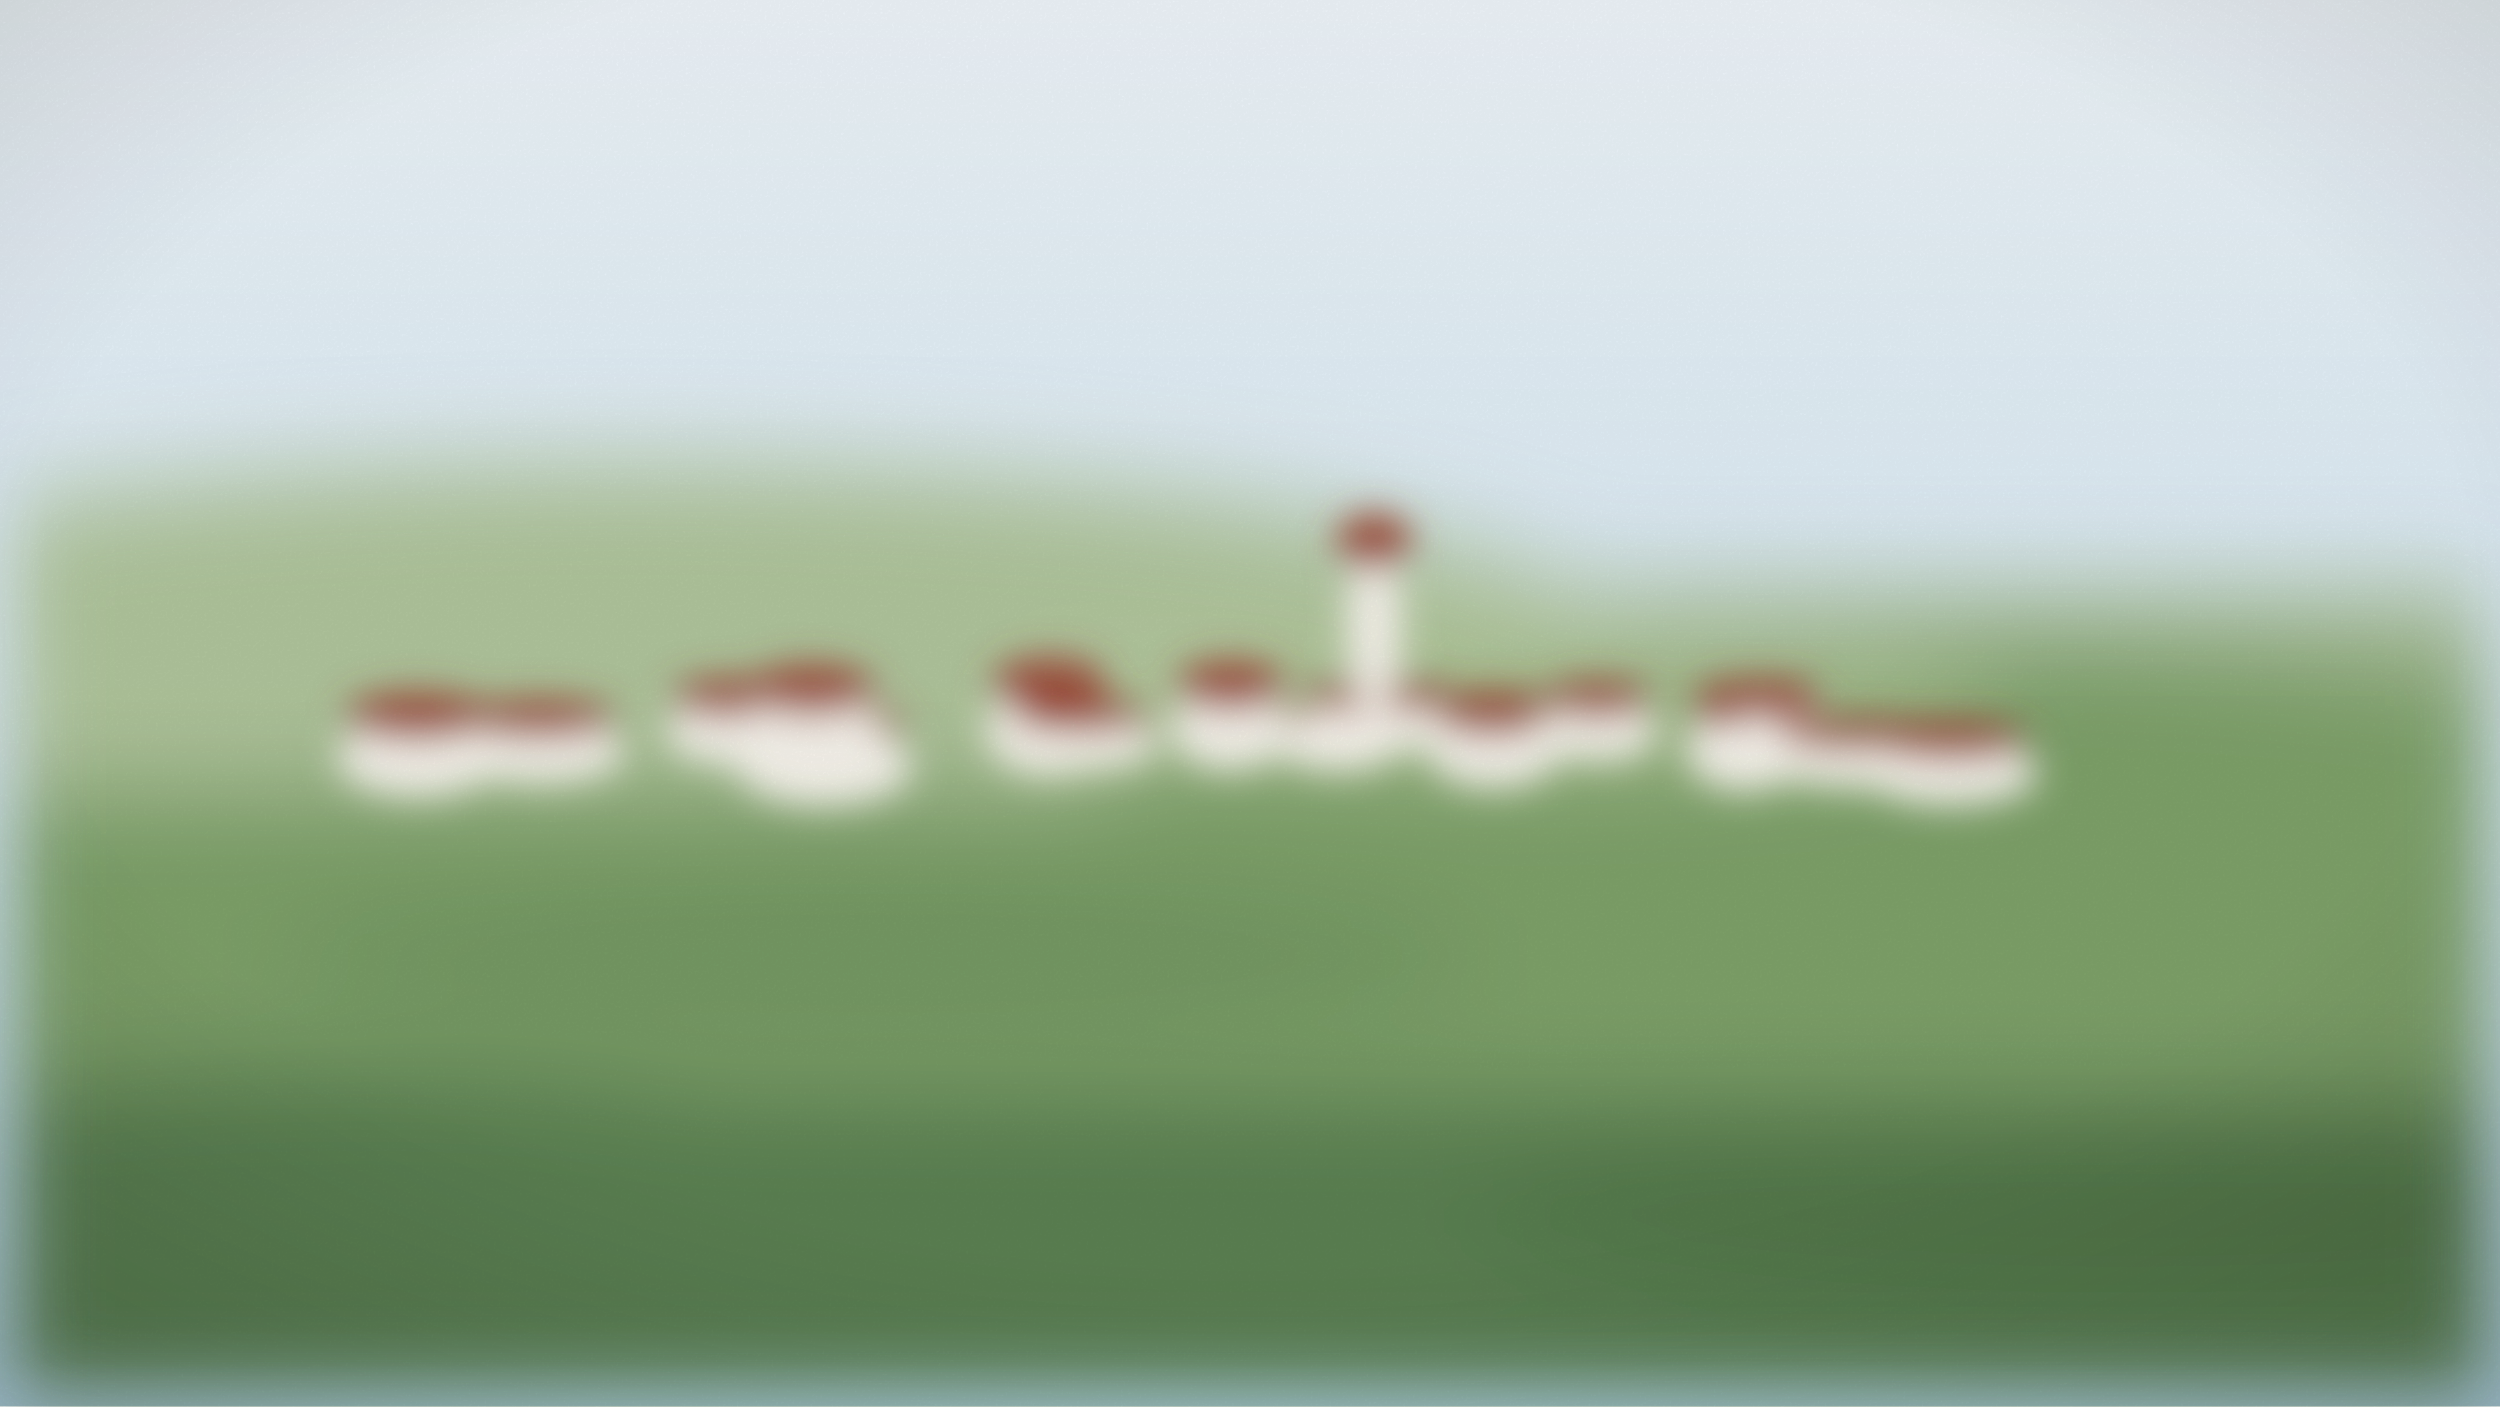
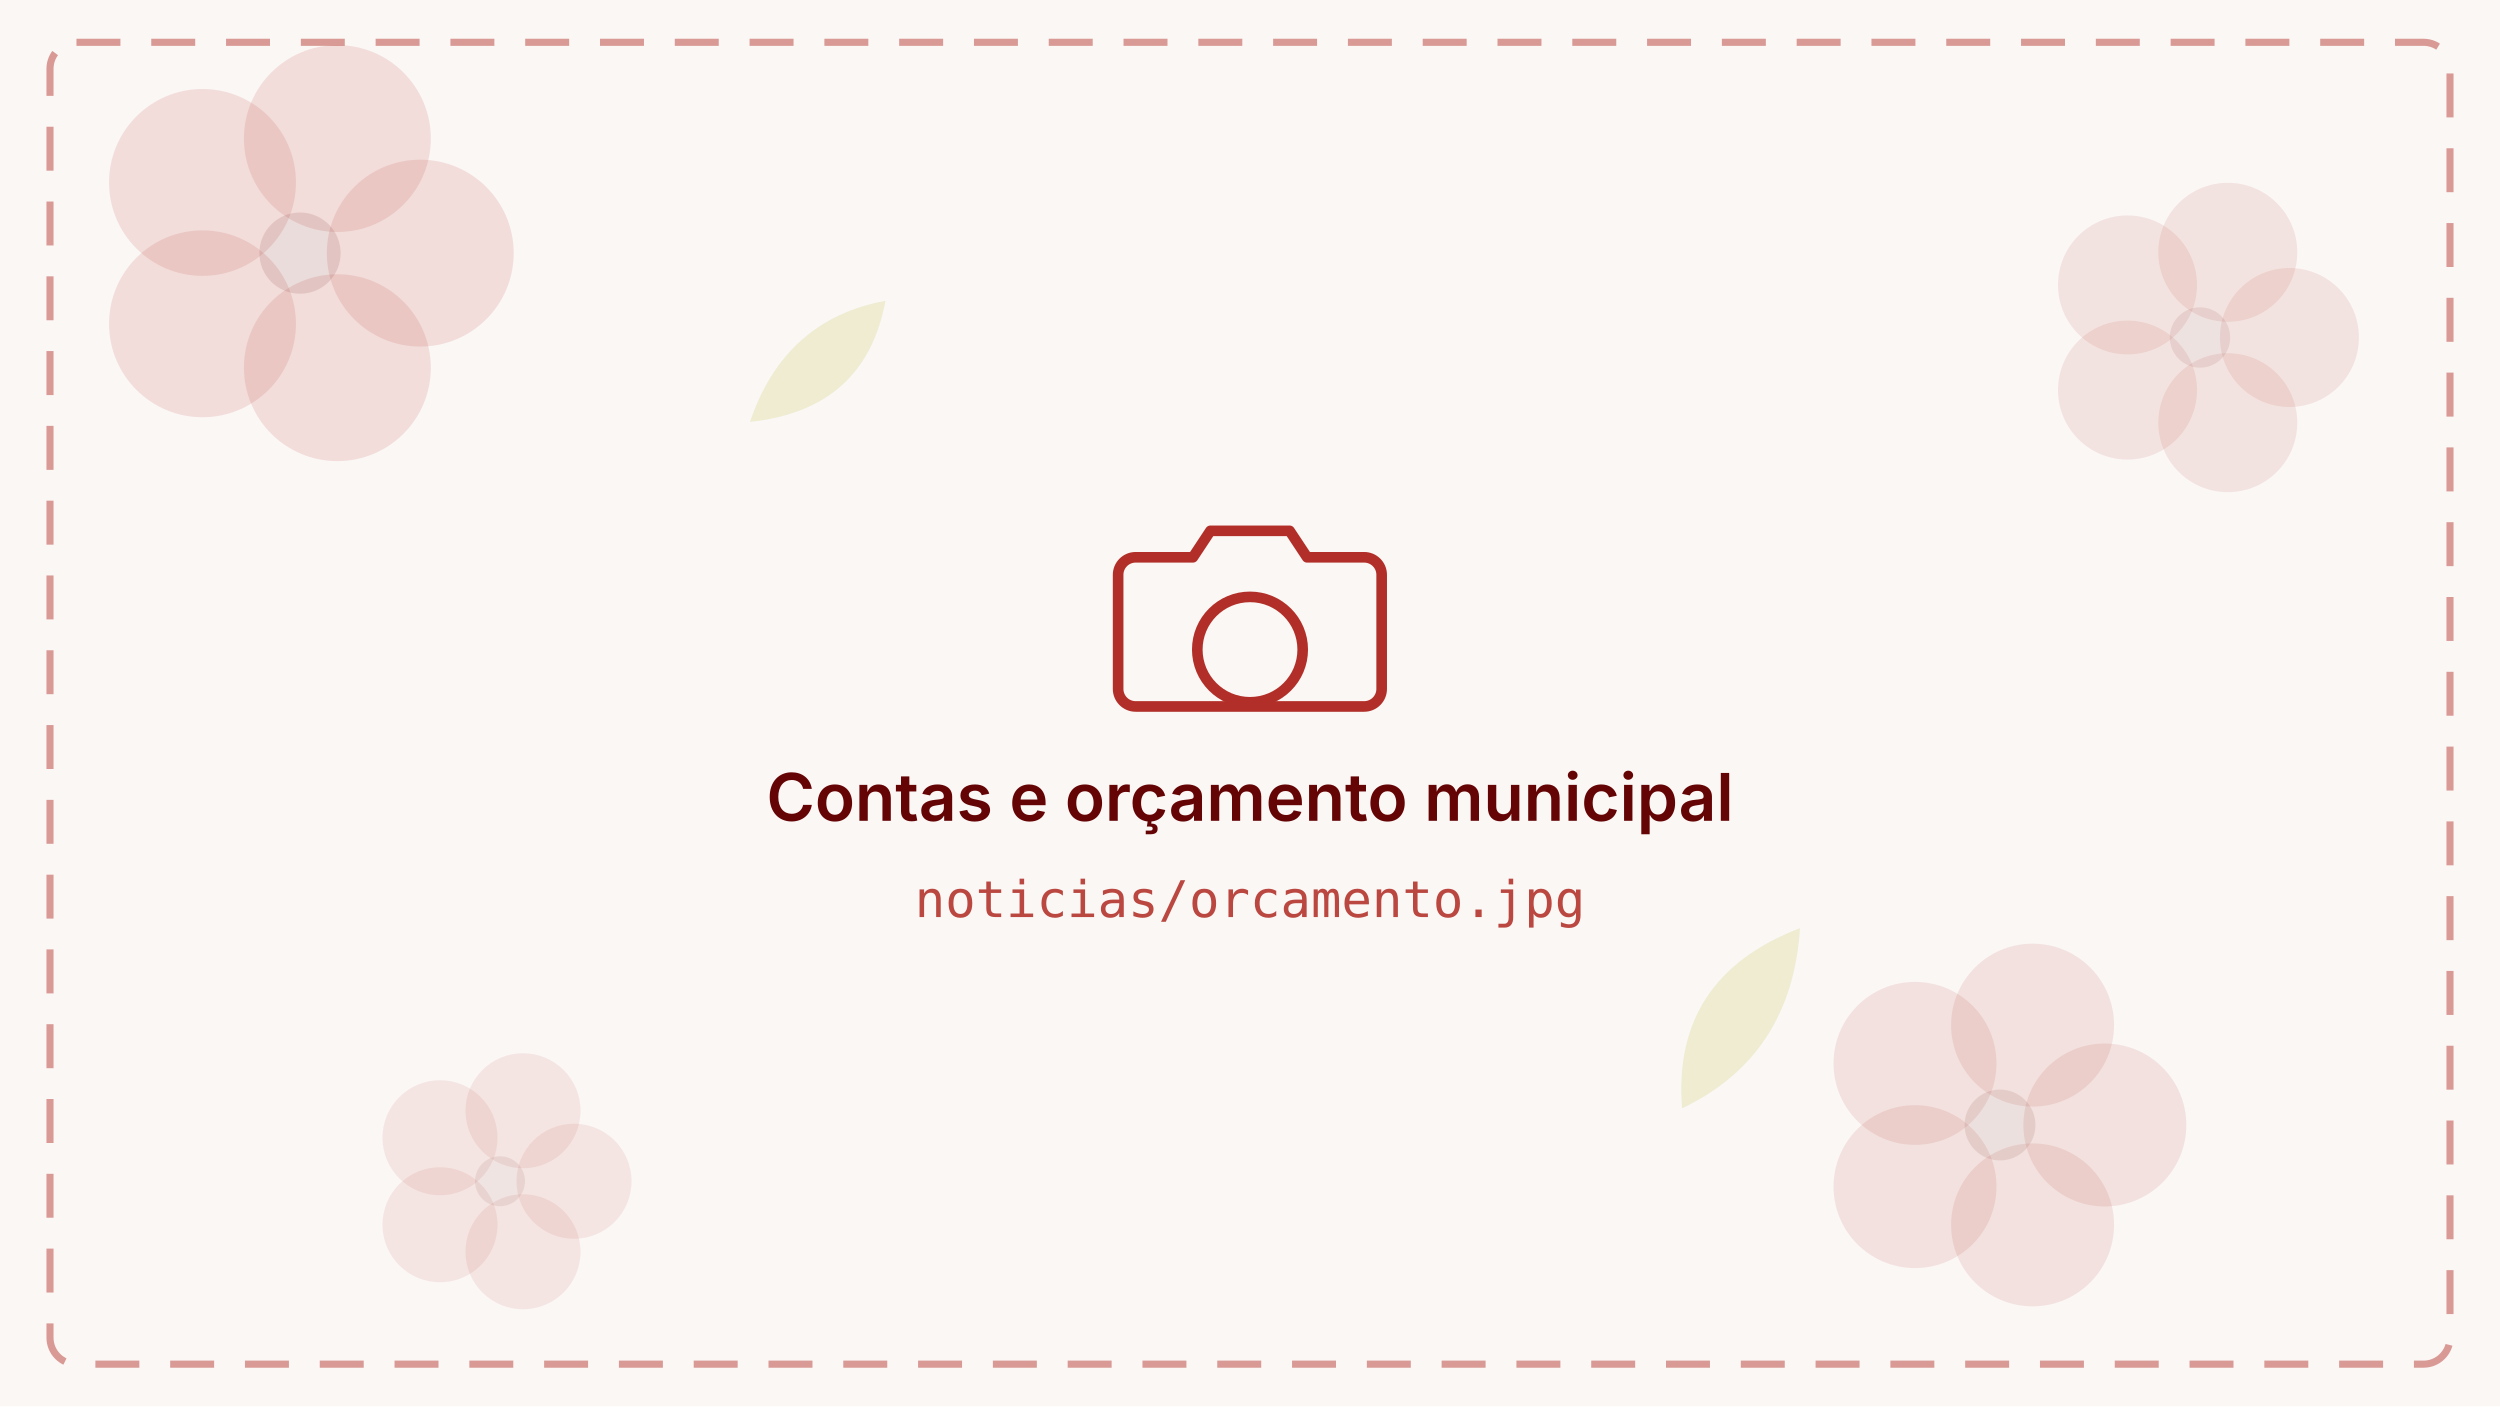
<svg xmlns="http://www.w3.org/2000/svg" viewBox="0 0 1200 675" width="1200" height="675" role="img">
-   <defs>
-     <linearGradient id="ceu" x1="0" y1="0" x2="0" y2="1">
-       <stop offset="0%" stop-color="#F0F7FC" />
-       <stop offset="55%" stop-color="#D9EBF7" />
-       <stop offset="100%" stop-color="#BADDF0" />
-     </linearGradient>
-     <radialGradient id="vinheta" cx="50%" cy="42%" r="78%">
-       <stop offset="62%" stop-color="#000" stop-opacity="0" />
-       <stop offset="100%" stop-color="#000" stop-opacity="0.16" />
-     </radialGradient>
-     <filter id="desfoque" x="-25%" y="-25%" width="150%" height="150%">
-       <feGaussianBlur stdDeviation="23" />
-     </filter>
-     <filter id="medio" x="-30%" y="-30%" width="160%" height="160%">
-       <feGaussianBlur stdDeviation="8.8" />
-     </filter>
-     <filter id="suave" x="-40%" y="-40%" width="180%" height="180%">
-       <feGaussianBlur stdDeviation="8.2" />
-     </filter>
-     <filter id="grao">
-       <feTurbulence type="fractalNoise" baseFrequency="0.9" numOctaves="2" stitchTiles="stitch" />
-       <feColorMatrix type="matrix" values="0 0 0 0 0  0 0 0 0 0  0 0 0 0 0  0.7 0.7 0.7 0 0" />
-     </filter>
-   </defs>
-   <rect width="1200" height="675" fill="url(#ceu)" />
-   <g filter="url(#desfoque)">
-     <rect x="-120" y="283.5" width="1440" height="472.5" fill="#A9BF97" opacity="1" />
-     <ellipse cx="300" cy="310.5" rx="480" ry="87.8" fill="#B2C79E" opacity="1" />
-     <rect x="-120" y="378" width="1440" height="405" fill="#7FA36B" opacity="1" />
-     <ellipse cx="936" cy="405" rx="432" ry="94.5" fill="#7FA36B" opacity="1" />
-     <rect x="-120" y="526.5" width="1440" height="270" fill="#5C8253" opacity="1" />
-     <ellipse cx="168" cy="621" rx="360" ry="108" fill="#5C8253" opacity="1" />
-     <ellipse cx="720" cy="337.5" rx="240" ry="33.8" fill="#BCCFa2" opacity="0.6" />
-     <ellipse cx="420" cy="459" rx="288" ry="33.8" fill="#6F9460" opacity="0.7" />
-     <ellipse cx="1020" cy="580.5" rx="312" ry="47.3" fill="#527549" opacity="0.7" />
+   <rect width="1200" height="675" fill="#FBF7F5" />
+   <g>
+     <g transform="translate(144 121.5) scale(3.9)">
+       <circle cx="14.8" cy="0" r="11.5" fill="#B43C34" opacity="0.14" />
+       <circle cx="4.6" cy="14.1" r="11.5" fill="#B43C34" opacity="0.14" />
+       <circle cx="-12" cy="8.7" r="11.5" fill="#B43C34" opacity="0.14" />
+       <circle cx="-12" cy="-8.7" r="11.5" fill="#B43C34" opacity="0.14" />
+       <circle cx="4.6" cy="-14.1" r="11.5" fill="#B43C34" opacity="0.14" />
+       <circle r="5" fill="#640404" opacity="0.112" />
+     </g>
+     <g transform="translate(1056 162) scale(2.9)">
+       <circle cx="14.8" cy="0" r="11.5" fill="#B43C34" opacity="0.11" />
+       <circle cx="4.6" cy="14.1" r="11.5" fill="#B43C34" opacity="0.11" />
+       <circle cx="-12" cy="8.7" r="11.5" fill="#B43C34" opacity="0.11" />
+       <circle cx="-12" cy="-8.7" r="11.5" fill="#B43C34" opacity="0.11" />
+       <circle cx="4.6" cy="-14.1" r="11.5" fill="#B43C34" opacity="0.11" />
+       <circle r="5" fill="#640404" opacity="0.088" />
+     </g>
+     <g transform="translate(240 567) scale(2.4)">
+       <circle cx="14.8" cy="0" r="11.5" fill="#B43C34" opacity="0.1" />
+       <circle cx="4.6" cy="14.1" r="11.5" fill="#B43C34" opacity="0.1" />
+       <circle cx="-12" cy="8.7" r="11.5" fill="#B43C34" opacity="0.1" />
+       <circle cx="-12" cy="-8.7" r="11.5" fill="#B43C34" opacity="0.1" />
+       <circle cx="4.6" cy="-14.1" r="11.5" fill="#B43C34" opacity="0.1" />
+       <circle r="5" fill="#640404" opacity="0.08" />
+     </g>
+     <g transform="translate(960 540) scale(3.4)">
+       <circle cx="14.8" cy="0" r="11.5" fill="#B43C34" opacity="0.12" />
+       <circle cx="4.6" cy="14.1" r="11.5" fill="#B43C34" opacity="0.12" />
+       <circle cx="-12" cy="8.7" r="11.5" fill="#B43C34" opacity="0.12" />
+       <circle cx="-12" cy="-8.7" r="11.5" fill="#B43C34" opacity="0.12" />
+       <circle cx="4.6" cy="-14.1" r="11.5" fill="#B43C34" opacity="0.12" />
+       <circle r="5" fill="#640404" opacity="0.096" />
+     </g>
+     <path transform="translate(360 202.5) rotate(-20) scale(2.7)" d="M0 0q12-15 30-12q-10 17-30 12Z" fill="#A9B416" opacity="0.16" />
+     <path transform="translate(864 445.5) rotate(145) scale(3.2)" d="M0 0q12-15 30-12q-10 17-30 12Z" fill="#A9B416" opacity="0.16" />
  </g>
-   <g filter="url(#medio)">
-     <ellipse cx="200.6" cy="363.4" rx="38.9" ry="18.9" fill="#FBF8F1" opacity="0.97" />
-     <ellipse cx="200.6" cy="343.6" rx="35" ry="11.4" fill="#9E4B38" opacity="0.95" />
-     <ellipse cx="258.6" cy="360.8" rx="41.4" ry="15.1" fill="#FBF8F1" opacity="0.97" />
-     <ellipse cx="258.6" cy="344.9" rx="37.3" ry="9.1" fill="#9E4B38" opacity="0.95" />
-     <ellipse cx="350.4" cy="351.2" rx="30.9" ry="15.6" fill="#FBF8F1" opacity="0.97" />
-     <ellipse cx="350.4" cy="334.8" rx="27.8" ry="9.3" fill="#9E4B38" opacity="0.95" />
-     <ellipse cx="395.6" cy="367.5" rx="42.3" ry="19" fill="#FBF8F1" opacity="0.97" />
-     <ellipse cx="395.6" cy="347.5" rx="38.1" ry="11.4" fill="#9E4B38" opacity="0.95" />
-     <ellipse cx="389.8" cy="351.8" rx="33.4" ry="20" fill="#FBF8F1" opacity="0.97" />
-     <ellipse cx="389.8" cy="330.8" rx="30" ry="12" fill="#9E4B38" opacity="0.95" />
-     <ellipse cx="503.7" cy="350.6" rx="30.7" ry="21.3" fill="#FBF8F1" opacity="0.97" />
-     <ellipse cx="503.7" cy="328.2" rx="27.7" ry="12.8" fill="#9E4B38" opacity="0.95" />
-     <ellipse cx="519.6" cy="356.9" rx="36.7" ry="12.4" fill="#FBF8F1" opacity="0.97" />
-     <ellipse cx="519.6" cy="343.9" rx="33" ry="7.5" fill="#9E4B38" opacity="0.95" />
-     <ellipse cx="590.8" cy="349.7" rx="28.8" ry="19.8" fill="#FBF8F1" opacity="0.97" />
-     <ellipse cx="590.8" cy="328.9" rx="25.9" ry="11.9" fill="#9E4B38" opacity="0.95" />
-     <ellipse cx="642.5" cy="357.3" rx="29.5" ry="12.7" fill="#FBF8F1" opacity="0.97" />
-     <ellipse cx="642.5" cy="343.9" rx="26.5" ry="7.6" fill="#9E4B38" opacity="0.95" />
-     <ellipse cx="661.5" cy="347.9" rx="38.2" ry="13.4" fill="#FBF8F1" opacity="0.97" />
-     <ellipse cx="661.5" cy="333.8" rx="34.4" ry="8" fill="#9E4B38" opacity="0.95" />
-     <ellipse cx="717.1" cy="360.6" rx="31.8" ry="17.6" fill="#FBF8F1" opacity="0.97" />
-     <ellipse cx="717.1" cy="342.1" rx="28.7" ry="10.6" fill="#9E4B38" opacity="0.95" />
-     <ellipse cx="766.8" cy="351" rx="29.1" ry="14.7" fill="#FBF8F1" opacity="0.97" />
-     <ellipse cx="766.8" cy="335.6" rx="26.2" ry="8.8" fill="#9E4B38" opacity="0.95" />
-     <ellipse cx="837.7" cy="359.4" rx="28.7" ry="20.1" fill="#FBF8F1" opacity="0.97" />
-     <ellipse cx="837.7" cy="338.3" rx="25.9" ry="12.1" fill="#9E4B38" opacity="0.95" />
-     <ellipse cx="854.1" cy="352.9" rx="21.6" ry="16.3" fill="#FBF8F1" opacity="0.97" />
-     <ellipse cx="854.1" cy="335.9" rx="19.4" ry="9.8" fill="#9E4B38" opacity="0.95" />
-     <ellipse cx="891.1" cy="365.5" rx="42.5" ry="12.5" fill="#FBF8F1" opacity="0.97" />
-     <ellipse cx="891.1" cy="352.3" rx="38.3" ry="7.5" fill="#9E4B38" opacity="0.95" />
-     <ellipse cx="936.8" cy="371.2" rx="41.6" ry="15.4" fill="#FBF8F1" opacity="0.97" />
-     <ellipse cx="936.8" cy="355" rx="37.4" ry="9.2" fill="#9E4B38" opacity="0.95" />
-     <ellipse cx="659.5" cy="300.4" rx="13.2" ry="43.9" fill="#FBF8F1" opacity="0.97" />
-     <ellipse cx="659.5" cy="259.9" rx="18" ry="13.5" fill="#9E4B38" opacity="0.95" />
+   <rect x="24" y="20.3" width="1152" height="634.5" rx="12.7" fill="none" stroke="#A40C04" stroke-width="3.4" stroke-dasharray="21.1 14.8" opacity="0.4" />
+   <g transform="translate(600 297)" fill="none" stroke="#A40C04" stroke-width="5.1" stroke-linejoin="round" stroke-linecap="round" opacity="0.85">
+     <path d="M-54.8 -29.5h27.4l8.4 -12.7h38l8.4 12.7h27.4a8.4 8.4 0 0 1 8.4 8.4v54.8a8.4 8.4 0 0 1 -8.4 8.4h-109.7a8.4 8.4 0 0 1 -8.4 -8.4v-54.8a8.4 8.4 0 0 1 8.4 -8.4Z" />
+     <circle cx="0" cy="14.8" r="25.3" />
  </g>
-   <rect width="1200" height="675" fill="url(#vinheta)" />
-   <rect width="1200" height="675" filter="url(#grao)" opacity="0.055" />
+   <text x="600" y="394" text-anchor="middle" font-family="Inter, system-ui, sans-serif" font-size="31.6" font-weight="600" fill="#640404">Contas e orçamento municipal</text>
+   <text x="600" y="440.2" text-anchor="middle" font-family="ui-monospace, SFMono-Regular, Menlo, monospace" font-size="24.3" fill="#A40C04" opacity="0.75">noticias/orcamento.jpg</text>
</svg>
